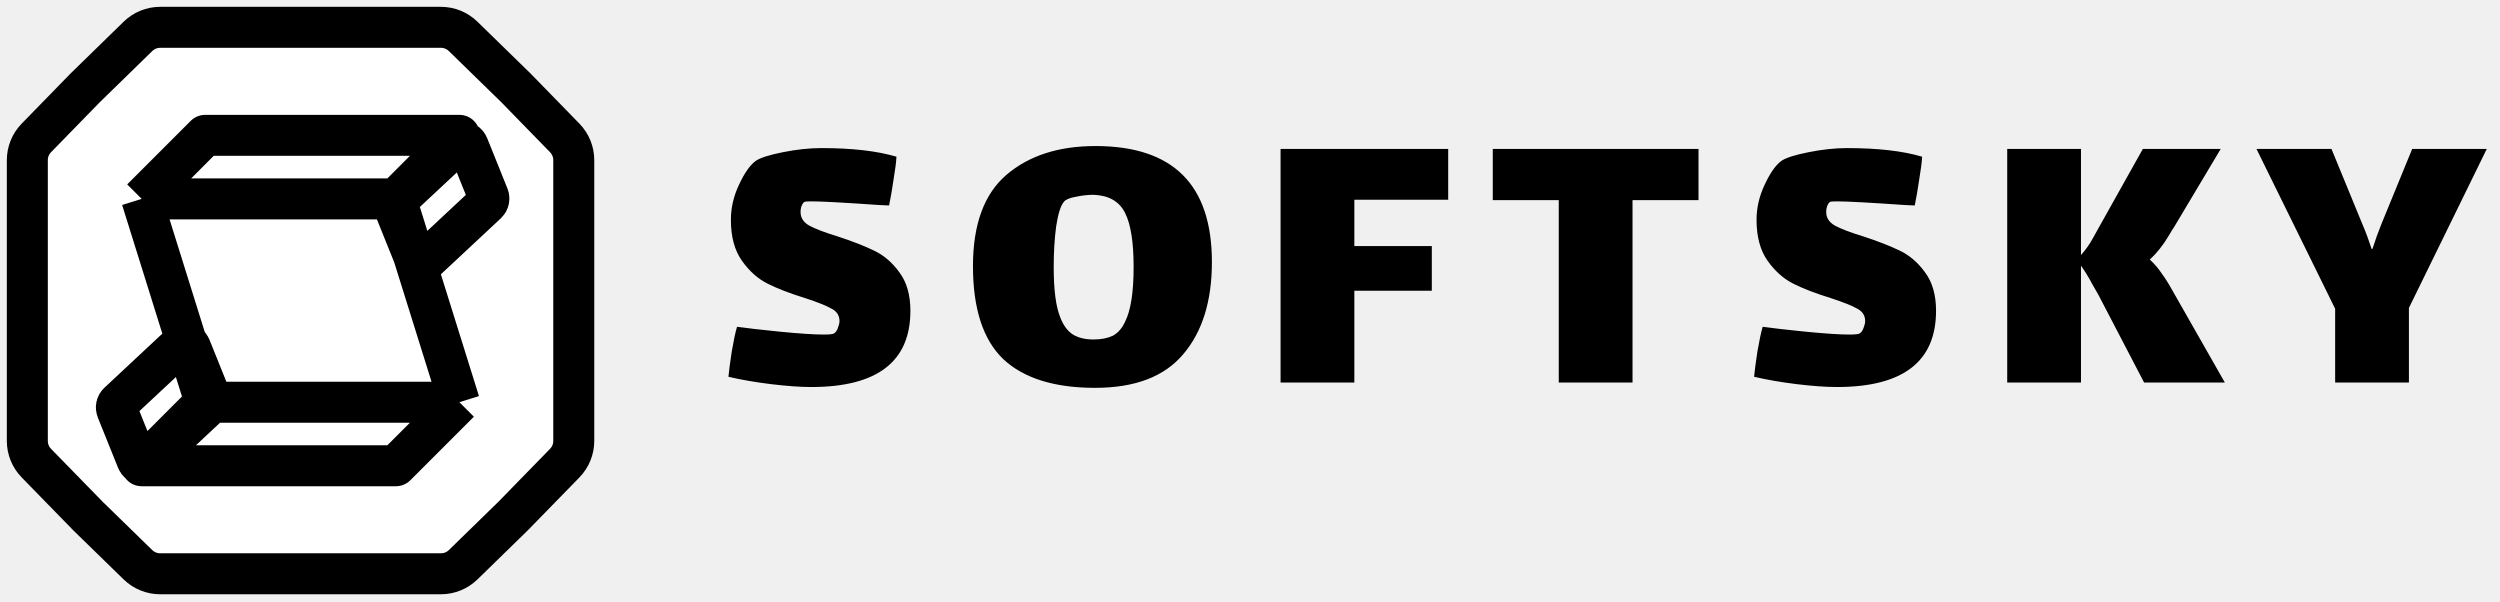
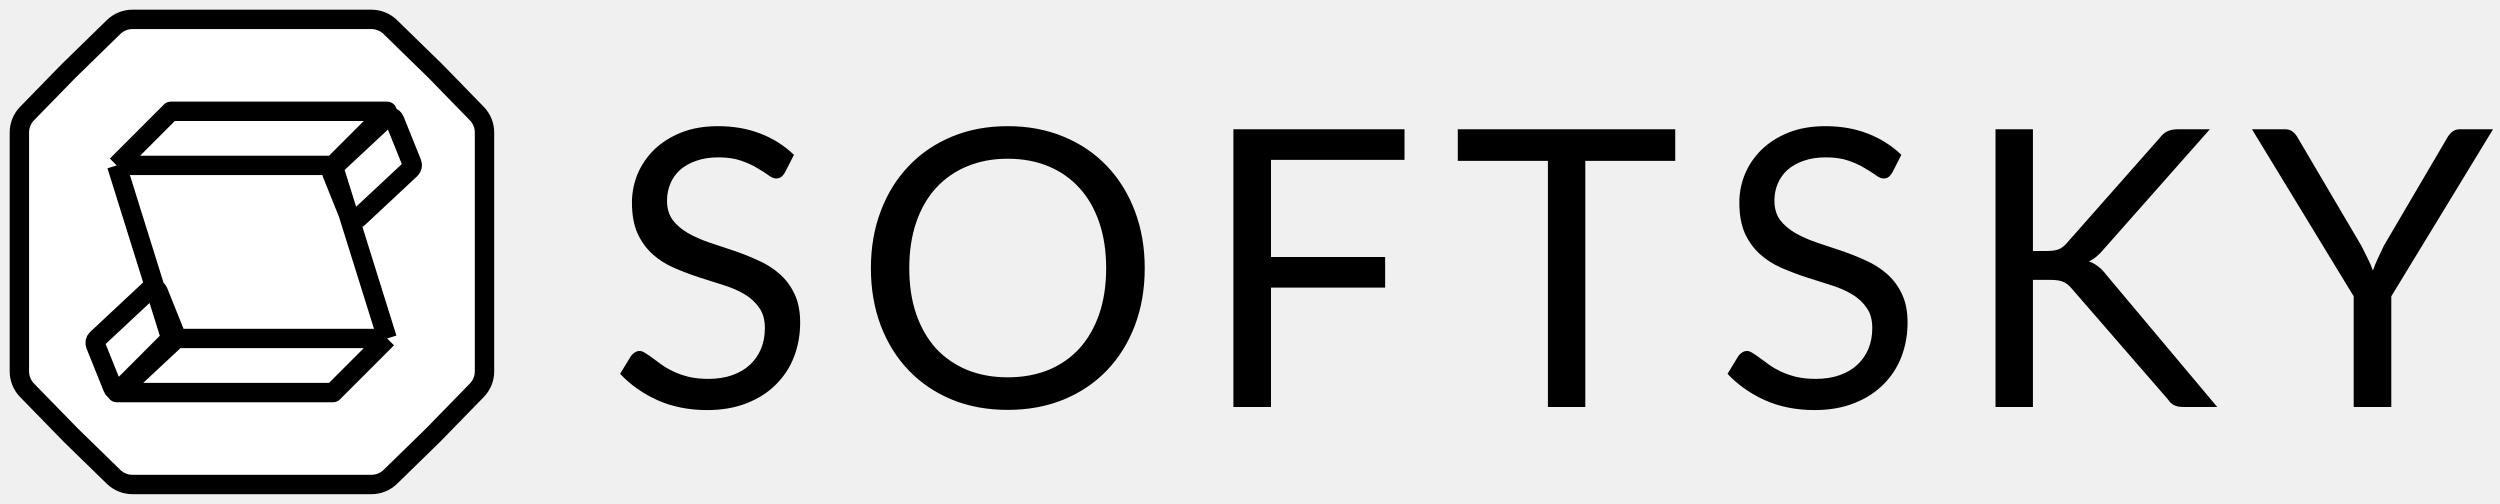
- <svg xmlns="http://www.w3.org/2000/svg" width="183" height="44" viewBox="0 0 183 44" fill="none">
-   <path d="M2 11.721C2 11.114 2.237 10.532 2.66 10.098L6.222 6.444L10.1 2.661C10.535 2.237 11.117 2 11.724 2H32.276C32.883 2 33.465 2.237 33.9 2.661L37.778 6.444L41.34 10.098C41.763 10.532 42 11.114 42 11.721V32.276C42 32.883 41.763 33.465 41.339 33.9L37.556 37.778L33.903 41.34C33.468 41.763 32.886 42 32.279 42H11.721C11.114 42 10.532 41.763 10.098 41.34L6.444 37.778L2.661 33.9C2.237 33.465 2 32.883 2 32.276V11.721Z" fill="white" />
-   <path d="M15.023 9.907H33.628L28.977 14.558H10.372L15.023 9.907Z" fill="white" />
-   <path d="M35.756 14.366C35.828 14.544 35.782 14.748 35.642 14.879L31.116 19.106C30.878 19.329 30.489 19.243 30.367 18.94L28.878 15.239C28.807 15.061 28.852 14.857 28.992 14.726L33.518 10.498C33.757 10.275 34.145 10.361 34.267 10.665L35.756 14.366Z" fill="white" />
-   <path d="M15.427 29.121C15.498 29.299 15.453 29.503 15.313 29.634L10.787 33.862C10.548 34.085 10.16 33.998 10.038 33.695L8.549 29.994C8.477 29.816 8.523 29.612 8.663 29.481L13.189 25.254C13.428 25.031 13.816 25.117 13.938 25.42L15.427 29.121Z" fill="white" />
-   <path d="M15.023 29.442H33.628L28.977 34.093H10.372L15.023 29.442Z" fill="white" />
-   <path d="M28.977 14.558H10.372L15.023 29.442H33.628L28.977 14.558Z" fill="white" />
-   <path d="M28.977 14.558L33.628 9.907H15.023L10.372 14.558M28.977 14.558H10.372M28.977 14.558L33.628 29.442M10.372 14.558L15.023 29.442M15.023 29.442H33.628M15.023 29.442L10.372 34.093H28.977L33.628 29.442M6.222 6.444L2.66 10.098C2.237 10.532 2 11.114 2 11.721V32.276C2 32.883 2.237 33.465 2.661 33.9L6.444 37.778L10.098 41.34C10.532 41.763 11.114 42 11.721 42H32.279C32.886 42 33.468 41.763 33.903 41.34L37.556 37.778L41.339 33.9C41.763 33.465 42 32.883 42 32.276V11.721C42 11.114 41.763 10.532 41.34 10.098L37.778 6.444L33.9 2.661C33.465 2.237 32.883 2 32.276 2H11.724C11.117 2 10.535 2.237 10.1 2.661L6.222 6.444ZM35.756 14.366C35.828 14.544 35.782 14.748 35.642 14.879L31.116 19.106C30.878 19.329 30.489 19.243 30.367 18.94L28.878 15.239C28.807 15.061 28.852 14.857 28.992 14.726L33.518 10.498C33.757 10.275 34.145 10.361 34.267 10.665L35.756 14.366ZM15.427 29.121C15.498 29.299 15.453 29.503 15.313 29.634L10.787 33.862C10.548 34.085 10.16 33.998 10.038 33.695L8.549 29.994C8.477 29.816 8.523 29.612 8.663 29.481L13.189 25.254C13.428 25.031 13.816 25.117 13.938 25.42L15.427 29.121Z" stroke="black" stroke-width="3" stroke-linejoin="round" />
-   <path d="M58.601 15.52C58.601 15.94 58.811 16.27 59.231 16.51C59.671 16.75 60.351 17.01 61.271 17.29C62.371 17.65 63.271 18 63.971 18.34C64.691 18.68 65.311 19.21 65.831 19.93C66.371 20.65 66.641 21.59 66.641 22.75C66.641 26.47 64.221 28.33 59.381 28.33C58.581 28.33 57.601 28.26 56.441 28.12C55.301 27.98 54.261 27.8 53.321 27.58C53.361 27.16 53.441 26.55 53.561 25.75C53.701 24.93 53.831 24.32 53.951 23.92C54.651 24.02 55.701 24.14 57.101 24.28C58.521 24.42 59.591 24.49 60.311 24.49C60.731 24.49 60.981 24.46 61.061 24.4C61.181 24.32 61.271 24.19 61.331 24.01C61.411 23.81 61.451 23.64 61.451 23.5C61.451 23.1 61.261 22.8 60.881 22.6C60.501 22.38 59.851 22.12 58.931 21.82C57.831 21.48 56.921 21.13 56.201 20.77C55.481 20.41 54.851 19.85 54.311 19.09C53.771 18.33 53.501 17.33 53.501 16.09C53.501 15.21 53.701 14.35 54.101 13.51C54.501 12.65 54.911 12.07 55.331 11.77C55.651 11.55 56.311 11.34 57.311 11.14C58.311 10.94 59.251 10.84 60.131 10.84C62.371 10.84 64.201 11.05 65.621 11.47C65.601 11.87 65.531 12.42 65.411 13.12C65.311 13.82 65.201 14.46 65.081 15.04L64.391 15.01C61.791 14.83 60.131 14.74 59.411 14.74C59.111 14.74 58.941 14.75 58.901 14.77C58.821 14.81 58.751 14.9 58.691 15.04C58.631 15.18 58.601 15.34 58.601 15.52ZM80.161 28.39C77.181 28.39 74.941 27.69 73.441 26.29C71.961 24.87 71.221 22.6 71.221 19.48C71.221 16.42 72.041 14.19 73.681 12.79C75.321 11.39 77.491 10.69 80.191 10.69C85.871 10.69 88.711 13.52 88.711 19.18C88.711 22.04 88.011 24.29 86.611 25.93C85.231 27.57 83.081 28.39 80.161 28.39ZM80.041 24.85C80.601 24.85 81.071 24.76 81.451 24.58C81.831 24.38 82.131 24.04 82.351 23.56C82.771 22.74 82.981 21.4 82.981 19.54C82.981 17.72 82.771 16.4 82.351 15.58C81.931 14.74 81.161 14.3 80.041 14.26C79.621 14.26 79.181 14.31 78.721 14.41C78.281 14.49 78.001 14.61 77.881 14.77C77.641 15.05 77.451 15.65 77.311 16.57C77.191 17.47 77.131 18.46 77.131 19.54C77.131 21.22 77.291 22.45 77.611 23.23C77.831 23.81 78.141 24.23 78.541 24.49C78.941 24.73 79.441 24.85 80.041 24.85ZM93.738 10.9H106.008V14.62H99.138V18.01H104.808V21.28H99.138V28H93.738V10.9ZM119.501 28H114.101V14.65H109.271V10.9H124.331V14.65H119.501V28ZM133.679 15.52C133.679 15.94 133.889 16.27 134.309 16.51C134.749 16.75 135.429 17.01 136.349 17.29C137.449 17.65 138.349 18 139.049 18.34C139.769 18.68 140.389 19.21 140.909 19.93C141.449 20.65 141.719 21.59 141.719 22.75C141.719 26.47 139.299 28.33 134.459 28.33C133.659 28.33 132.679 28.26 131.519 28.12C130.379 27.98 129.339 27.8 128.399 27.58C128.439 27.16 128.519 26.55 128.639 25.75C128.779 24.93 128.909 24.32 129.029 23.92C129.729 24.02 130.779 24.14 132.179 24.28C133.599 24.42 134.669 24.49 135.389 24.49C135.809 24.49 136.059 24.46 136.139 24.4C136.259 24.32 136.349 24.19 136.409 24.01C136.489 23.81 136.529 23.64 136.529 23.5C136.529 23.1 136.339 22.8 135.959 22.6C135.579 22.38 134.929 22.12 134.009 21.82C132.909 21.48 131.999 21.13 131.279 20.77C130.559 20.41 129.929 19.85 129.389 19.09C128.849 18.33 128.579 17.33 128.579 16.09C128.579 15.21 128.779 14.35 129.179 13.51C129.579 12.65 129.989 12.07 130.409 11.77C130.729 11.55 131.389 11.34 132.389 11.14C133.389 10.94 134.329 10.84 135.209 10.84C137.449 10.84 139.279 11.05 140.699 11.47C140.679 11.87 140.609 12.42 140.489 13.12C140.389 13.82 140.279 14.46 140.159 15.04L139.469 15.01C136.869 14.83 135.209 14.74 134.489 14.74C134.189 14.74 134.019 14.75 133.979 14.77C133.899 14.81 133.829 14.9 133.769 15.04C133.709 15.18 133.679 15.34 133.679 15.52ZM162.858 28H156.948L153.618 21.61C153.558 21.51 153.398 21.23 153.138 20.77C152.898 20.31 152.628 19.87 152.328 19.45V28H146.928V10.9H152.328V18.67C152.668 18.29 152.958 17.88 153.198 17.44C153.458 16.98 153.608 16.71 153.648 16.63L156.858 10.9H162.558L159.138 16.63C159.078 16.71 158.948 16.92 158.748 17.26C158.548 17.6 158.328 17.92 158.088 18.22C157.868 18.5 157.628 18.76 157.368 19C157.728 19.34 158.018 19.68 158.238 20.02C158.478 20.34 158.748 20.77 159.048 21.31L162.858 28ZM176.333 22.54V28H170.933V22.6L165.173 10.9H170.663L172.943 16.45C173.183 17.01 173.403 17.6 173.603 18.22H173.663C173.883 17.54 174.103 16.93 174.323 16.39L176.573 10.9H182.033L176.333 22.54Z" fill="black" />
+ <svg xmlns="http://www.w3.org/2000/svg" width="129" height="26" viewBox="0 0 129 26" fill="none">
+   <path d="M1 6.833C1 6.469 1.142 6.119 1.396 5.859L3.533 3.667L5.86 1.397C6.121 1.142 6.47 1 6.835 1H19.165C19.529 1 19.879 1.142 20.14 1.397L22.467 3.667L24.604 5.859C24.858 6.119 25 6.469 25 6.833V19.165C25 19.529 24.858 19.879 24.603 20.14L22.333 22.467L20.142 24.604C19.881 24.858 19.531 25 19.167 25H6.833C6.469 25 6.119 24.858 5.859 24.604L3.667 22.467L1.397 20.14C1.142 19.879 1 19.529 1 19.165V6.833Z" fill="white" />
+   <path d="M8.814 5.744H19.977L17.186 8.535H6.023L8.814 5.744Z" fill="white" />
+   <path d="M21.254 8.419C21.297 8.526 21.27 8.649 21.185 8.727L18.47 11.264C18.326 11.398 18.094 11.346 18.02 11.164L17.127 8.943C17.084 8.836 17.111 8.714 17.195 8.635L19.911 6.099C20.054 5.965 20.287 6.017 20.36 6.199L21.254 8.419Z" fill="white" />
+   <path d="M9.056 17.273C9.099 17.38 9.072 17.502 8.988 17.581L6.272 20.117C6.129 20.251 5.896 20.199 5.823 20.017L4.929 17.797C4.886 17.69 4.914 17.567 4.998 17.489L7.713 14.952C7.856 14.818 8.089 14.87 8.163 15.052L9.056 17.273Z" fill="white" />
+   <path d="M8.814 17.465H19.977L17.186 20.256H6.023L8.814 17.465Z" fill="white" />
+   <path d="M17.186 8.535H6.023L8.814 17.465H19.977L17.186 8.535Z" fill="white" />
+   <path d="M17.186 8.535L19.977 5.744H8.814L6.023 8.535M17.186 8.535H6.023M17.186 8.535L19.977 17.465M6.023 8.535L8.814 17.465M8.814 17.465H19.977M8.814 17.465L6.023 20.256H17.186L19.977 17.465M3.533 3.667L1.396 5.859C1.142 6.119 1 6.469 1 6.833V19.165C1 19.529 1.142 19.879 1.397 20.14L3.667 22.467L5.859 24.604C6.119 24.858 6.469 25 6.833 25H19.167C19.531 25 19.881 24.858 20.142 24.604L22.333 22.467L24.603 20.14C24.858 19.879 25 19.529 25 19.165V6.833C25 6.469 24.858 6.119 24.604 5.859L22.467 3.667L20.14 1.397C19.879 1.142 19.529 1 19.165 1H6.835C6.47 1 6.121 1.142 5.86 1.397L3.533 3.667ZM21.254 8.419C21.297 8.526 21.27 8.649 21.185 8.727L18.47 11.264C18.326 11.398 18.094 11.346 18.02 11.164L17.127 8.943C17.084 8.836 17.111 8.714 17.195 8.635L19.911 6.099C20.054 5.965 20.287 6.017 20.36 6.199L21.254 8.419ZM9.056 17.273C9.099 17.38 9.072 17.502 8.988 17.581L6.272 20.117C6.129 20.251 5.896 20.199 5.823 20.017L4.929 17.797C4.886 17.69 4.914 17.567 4.998 17.489L7.713 14.952C7.856 14.818 8.089 14.87 8.163 15.052L9.056 17.273Z" stroke="black" stroke-linejoin="round" />
+   <path d="M40.498 8.91C40.438 9.01 40.372 9.087 40.298 9.14C40.232 9.187 40.148 9.21 40.048 9.21C39.935 9.21 39.802 9.153 39.648 9.04C39.495 8.927 39.302 8.803 39.068 8.67C38.842 8.53 38.565 8.403 38.238 8.29C37.918 8.177 37.528 8.12 37.068 8.12C36.635 8.12 36.252 8.18 35.918 8.3C35.592 8.413 35.315 8.57 35.088 8.77C34.868 8.97 34.702 9.207 34.588 9.48C34.475 9.747 34.418 10.037 34.418 10.35C34.418 10.75 34.515 11.083 34.708 11.35C34.908 11.61 35.168 11.833 35.488 12.02C35.815 12.207 36.182 12.37 36.588 12.51C37.002 12.643 37.422 12.783 37.848 12.93C38.282 13.077 38.702 13.243 39.108 13.43C39.522 13.61 39.888 13.84 40.208 14.12C40.535 14.4 40.795 14.743 40.988 15.15C41.188 15.557 41.288 16.057 41.288 16.65C41.288 17.277 41.182 17.867 40.968 18.42C40.755 18.967 40.442 19.443 40.028 19.85C39.622 20.257 39.118 20.577 38.518 20.81C37.925 21.043 37.248 21.16 36.488 21.16C35.555 21.16 34.708 20.993 33.948 20.66C33.188 20.32 32.538 19.863 31.998 19.29L32.558 18.37C32.612 18.297 32.675 18.237 32.748 18.19C32.828 18.137 32.915 18.11 33.008 18.11C33.095 18.11 33.192 18.147 33.298 18.22C33.412 18.287 33.538 18.373 33.678 18.48C33.818 18.587 33.978 18.703 34.158 18.83C34.338 18.957 34.542 19.073 34.768 19.18C35.002 19.287 35.265 19.377 35.558 19.45C35.852 19.517 36.182 19.55 36.548 19.55C37.008 19.55 37.418 19.487 37.778 19.36C38.138 19.233 38.442 19.057 38.688 18.83C38.942 18.597 39.135 18.32 39.268 18C39.402 17.68 39.468 17.323 39.468 16.93C39.468 16.497 39.368 16.143 39.168 15.87C38.975 15.59 38.718 15.357 38.398 15.17C38.078 14.983 37.712 14.827 37.298 14.7C36.885 14.567 36.465 14.433 36.038 14.3C35.612 14.16 35.192 14 34.778 13.82C34.365 13.64 33.998 13.407 33.678 13.12C33.358 12.833 33.098 12.477 32.898 12.05C32.705 11.617 32.608 11.083 32.608 10.45C32.608 9.943 32.705 9.453 32.898 8.98C33.098 8.507 33.385 8.087 33.758 7.72C34.138 7.353 34.602 7.06 35.148 6.84C35.702 6.62 36.335 6.51 37.048 6.51C37.848 6.51 38.575 6.637 39.228 6.89C39.888 7.143 40.468 7.51 40.968 7.99L40.498 8.91ZM59.068 13.84C59.068 14.913 58.898 15.9 58.558 16.8C58.218 17.693 57.738 18.463 57.118 19.11C56.498 19.757 55.751 20.26 54.878 20.62C54.011 20.973 53.051 21.15 51.998 21.15C50.944 21.15 49.984 20.973 49.118 20.62C48.251 20.26 47.508 19.757 46.888 19.11C46.268 18.463 45.788 17.693 45.448 16.8C45.108 15.9 44.938 14.913 44.938 13.84C44.938 12.767 45.108 11.783 45.448 10.89C45.788 9.99 46.268 9.217 46.888 8.57C47.508 7.917 48.251 7.41 49.118 7.05C49.984 6.69 50.944 6.51 51.998 6.51C53.051 6.51 54.011 6.69 54.878 7.05C55.751 7.41 56.498 7.917 57.118 8.57C57.738 9.217 58.218 9.99 58.558 10.89C58.898 11.783 59.068 12.767 59.068 13.84ZM57.078 13.84C57.078 12.96 56.958 12.17 56.718 11.47C56.478 10.77 56.138 10.18 55.698 9.7C55.258 9.213 54.724 8.84 54.098 8.58C53.471 8.32 52.771 8.19 51.998 8.19C51.231 8.19 50.534 8.32 49.908 8.58C49.281 8.84 48.744 9.213 48.298 9.7C47.858 10.18 47.518 10.77 47.278 11.47C47.038 12.17 46.918 12.96 46.918 13.84C46.918 14.72 47.038 15.51 47.278 16.21C47.518 16.903 47.858 17.493 48.298 17.98C48.744 18.46 49.281 18.83 49.908 19.09C50.534 19.343 51.231 19.47 51.998 19.47C52.771 19.47 53.471 19.343 54.098 19.09C54.724 18.83 55.258 18.46 55.698 17.98C56.138 17.493 56.478 16.903 56.718 16.21C56.958 15.51 57.078 14.72 57.078 13.84ZM65.583 8.25V13.26H71.473V14.84H65.583V21H63.643V6.67H72.473V8.25H65.583ZM86.442 8.3H81.802V21H79.872V8.3H75.222V6.67H86.442V8.3ZM97.64 8.91C97.58 9.01 97.513 9.087 97.44 9.14C97.373 9.187 97.29 9.21 97.19 9.21C97.076 9.21 96.943 9.153 96.79 9.04C96.636 8.927 96.443 8.803 96.21 8.67C95.983 8.53 95.706 8.403 95.38 8.29C95.06 8.177 94.67 8.12 94.21 8.12C93.776 8.12 93.393 8.18 93.06 8.3C92.733 8.413 92.456 8.57 92.23 8.77C92.01 8.97 91.843 9.207 91.73 9.48C91.616 9.747 91.56 10.037 91.56 10.35C91.56 10.75 91.656 11.083 91.85 11.35C92.05 11.61 92.31 11.833 92.63 12.02C92.956 12.207 93.323 12.37 93.73 12.51C94.143 12.643 94.563 12.783 94.99 12.93C95.423 13.077 95.843 13.243 96.25 13.43C96.663 13.61 97.03 13.84 97.35 14.12C97.676 14.4 97.936 14.743 98.13 15.15C98.33 15.557 98.43 16.057 98.43 16.65C98.43 17.277 98.323 17.867 98.11 18.42C97.896 18.967 97.583 19.443 97.17 19.85C96.763 20.257 96.26 20.577 95.66 20.81C95.066 21.043 94.39 21.16 93.63 21.16C92.696 21.16 91.85 20.993 91.09 20.66C90.33 20.32 89.68 19.863 89.14 19.29L89.7 18.37C89.753 18.297 89.816 18.237 89.89 18.19C89.97 18.137 90.056 18.11 90.15 18.11C90.236 18.11 90.333 18.147 90.44 18.22C90.553 18.287 90.68 18.373 90.82 18.48C90.96 18.587 91.12 18.703 91.3 18.83C91.48 18.957 91.683 19.073 91.91 19.18C92.143 19.287 92.406 19.377 92.7 19.45C92.993 19.517 93.323 19.55 93.69 19.55C94.15 19.55 94.56 19.487 94.92 19.36C95.28 19.233 95.583 19.057 95.83 18.83C96.083 18.597 96.276 18.32 96.41 18C96.543 17.68 96.61 17.323 96.61 16.93C96.61 16.497 96.51 16.143 96.31 15.87C96.116 15.59 95.86 15.357 95.54 15.17C95.22 14.983 94.853 14.827 94.44 14.7C94.026 14.567 93.606 14.433 93.18 14.3C92.753 14.16 92.333 14 91.92 13.82C91.506 13.64 91.14 13.407 90.82 13.12C90.5 12.833 90.24 12.477 90.04 12.05C89.846 11.617 89.75 11.083 89.75 10.45C89.75 9.943 89.846 9.453 90.04 8.98C90.24 8.507 90.526 8.087 90.9 7.72C91.28 7.353 91.743 7.06 92.29 6.84C92.843 6.62 93.476 6.51 94.19 6.51C94.99 6.51 95.716 6.637 96.37 6.89C97.03 7.143 97.61 7.51 98.11 7.99L97.64 8.91ZM104.899 12.95H105.629C105.882 12.95 106.086 12.92 106.239 12.86C106.392 12.793 106.532 12.683 106.659 12.53L111.429 7.13C111.562 6.957 111.702 6.837 111.849 6.77C111.996 6.703 112.176 6.67 112.389 6.67H114.029L108.569 12.84C108.436 13 108.306 13.133 108.179 13.24C108.059 13.34 107.929 13.423 107.789 13.49C107.969 13.55 108.132 13.64 108.279 13.76C108.426 13.873 108.569 14.023 108.709 14.21L114.409 21H112.729C112.602 21 112.492 20.993 112.399 20.98C112.312 20.96 112.236 20.933 112.169 20.9C112.102 20.86 112.042 20.817 111.989 20.77C111.942 20.717 111.896 20.657 111.849 20.59L106.909 14.9C106.776 14.733 106.632 14.617 106.479 14.55C106.326 14.477 106.092 14.44 105.779 14.44H104.899V21H102.969V6.67H104.899V12.95ZM123.391 15.29V21H121.451V15.29L116.201 6.67H117.901C118.075 6.67 118.211 6.713 118.311 6.8C118.411 6.88 118.498 6.987 118.571 7.12L121.851 12.69C121.971 12.923 122.081 13.143 122.181 13.35C122.281 13.55 122.368 13.753 122.441 13.96C122.515 13.753 122.598 13.55 122.691 13.35C122.785 13.143 122.888 12.923 123.001 12.69L126.271 7.12C126.331 7.007 126.415 6.903 126.521 6.81C126.628 6.717 126.765 6.67 126.931 6.67H128.641L123.391 15.29Z" fill="black" />
</svg>
